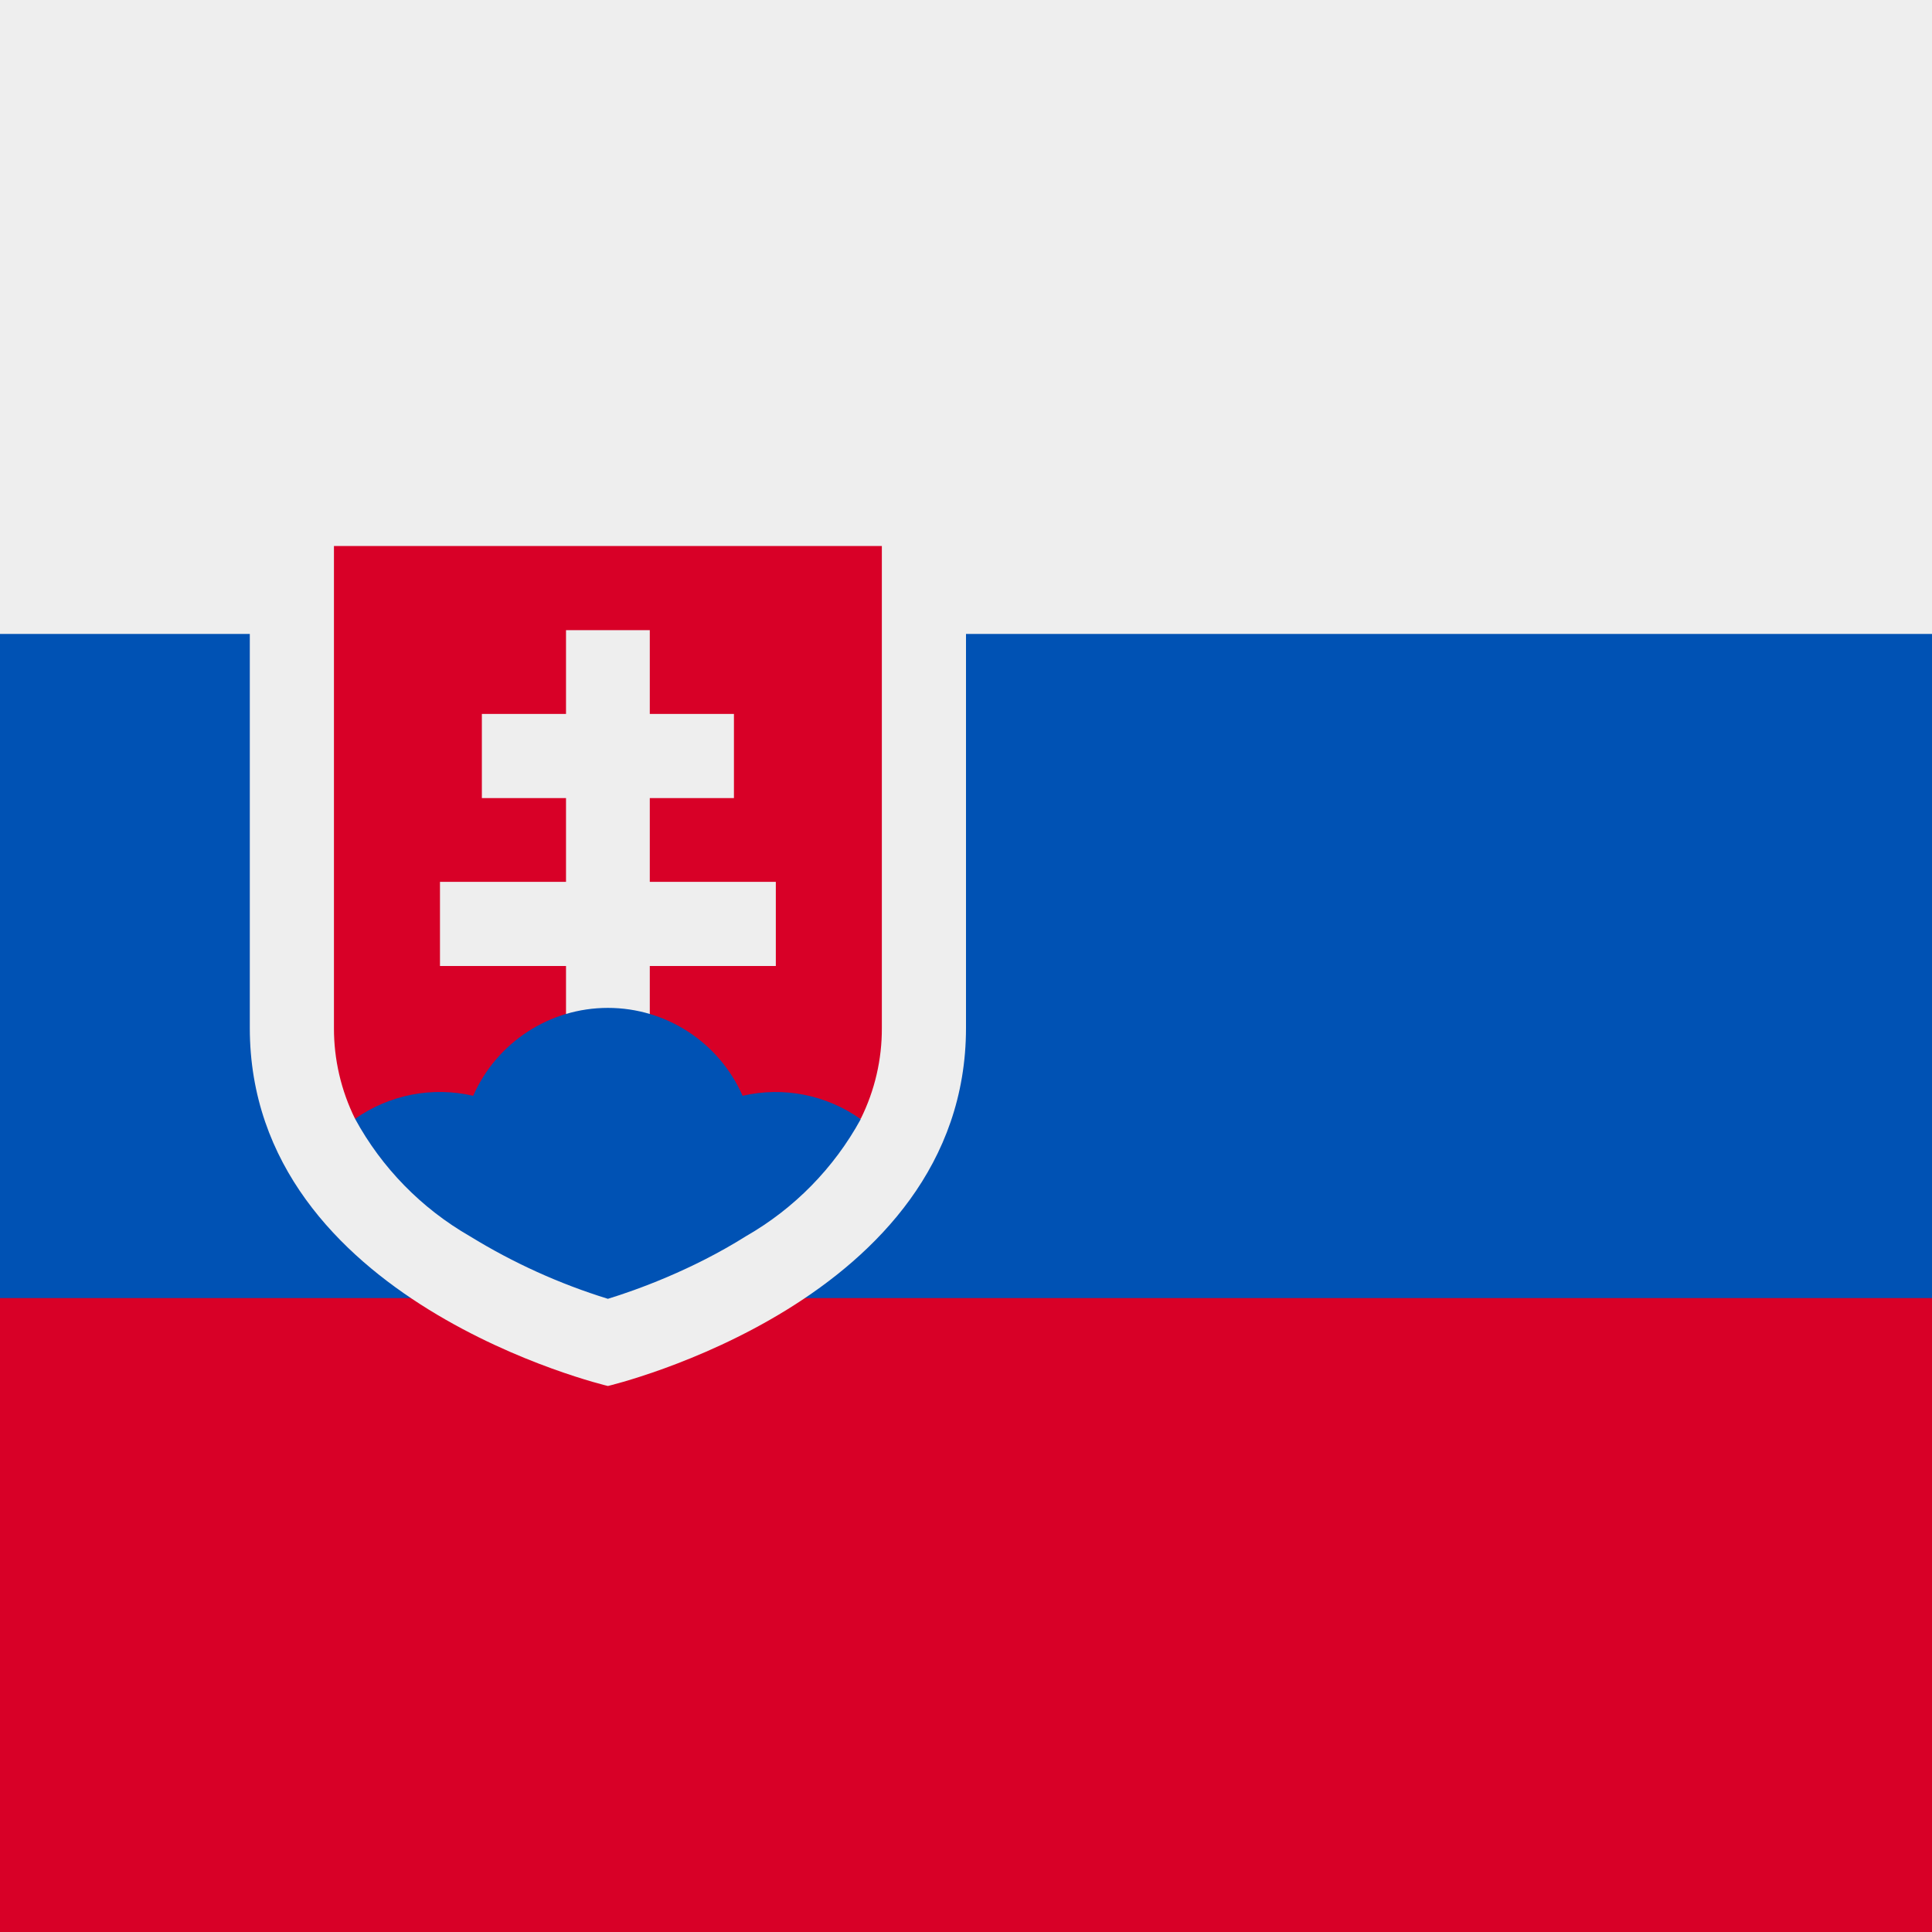
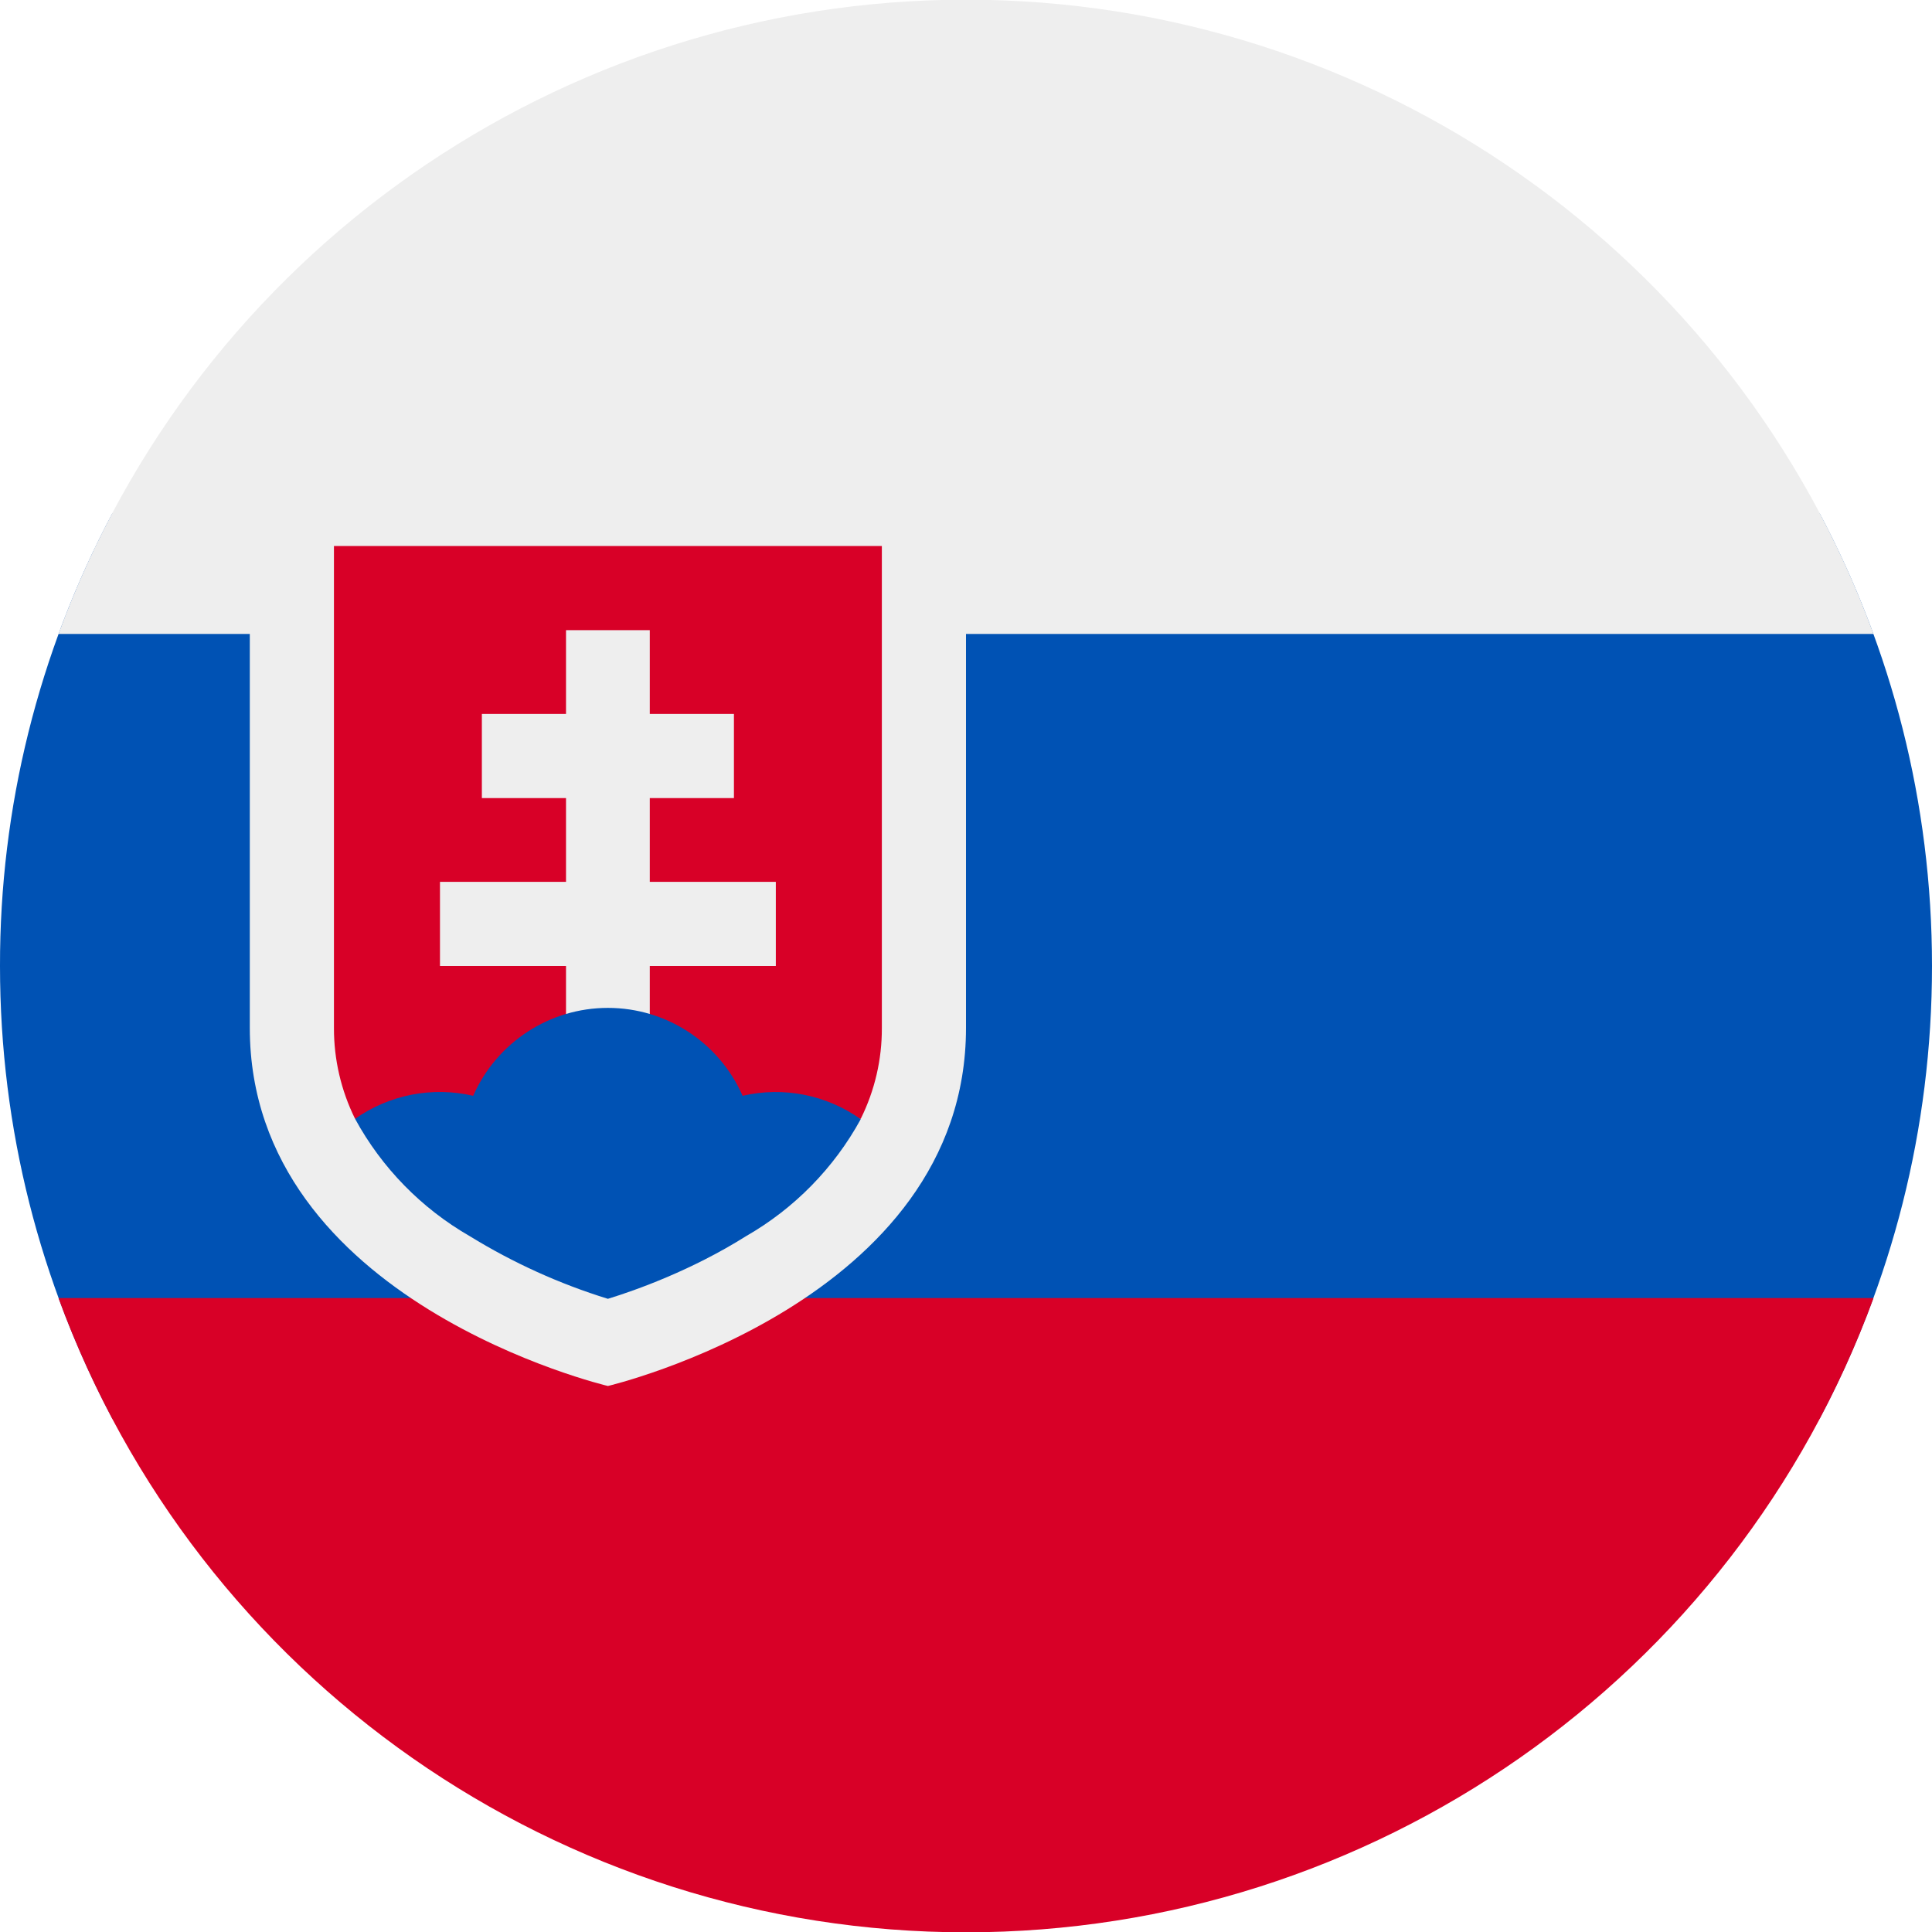
<svg xmlns="http://www.w3.org/2000/svg" width="512" height="512" fill="none">
-   <path fill="#0052B4" d="M0 136h512v240H0z" />
-   <path fill="#D80027" d="M0 344h512v168H0z" />
-   <path fill="#EEE" d="M0 0h512v168H0z" />
+   <path fill="#0052B4" d="M482.2 376c19-35.8 29.8-76.6 29.8-120 0-43.4-10.8-84.2-29.8-120H29.8A254.9 254.9 0 0 0 0 256c0 43.4 10.8 84.2 29.8 120h452.4Z" />
+   <path fill="#D80027" d="M496.5 344a256.1 256.1 0 0 1-481 0h481Z" />
+   <path fill="#EEE" d="M496.5 168h-481a256.1 256.1 0 0 1 481 0Z" />
  <path fill="#EEE" d="M66.2 144.7v127.7c0 72.6 94.9 94.9 94.9 94.9S256 345 256 272.4V144.7H66.2Z" />
  <path fill="#D80027" d="M88.5 144.7v127.7a54 54 0 0 0 5.6 24.1h134a53.6 53.6 0 0 0 5.6-24.1V144.7H88.5Z" />
  <path fill="#EEE" d="M205.6 233.7h-33.4v-22.2h22.3v-22.3h-22.3V167H150v22.2h-22.3v22.3H150v22.2h-33.4V256H150v22.3h22.2V256h33.4v-22.3Z" />
  <path fill="#0052B4" d="M124.5 327.6a160 160 0 0 0 36.6 16.6c7.5-2.3 22.3-7.6 36.6-16.6a80 80 0 0 0 30.4-31 38.8 38.8 0 0 0-31.3-6.2 39 39 0 0 0-71.4 0 39 39 0 0 0-31.3 6.1 80 80 0 0 0 30.4 31.1Z" />
</svg>
